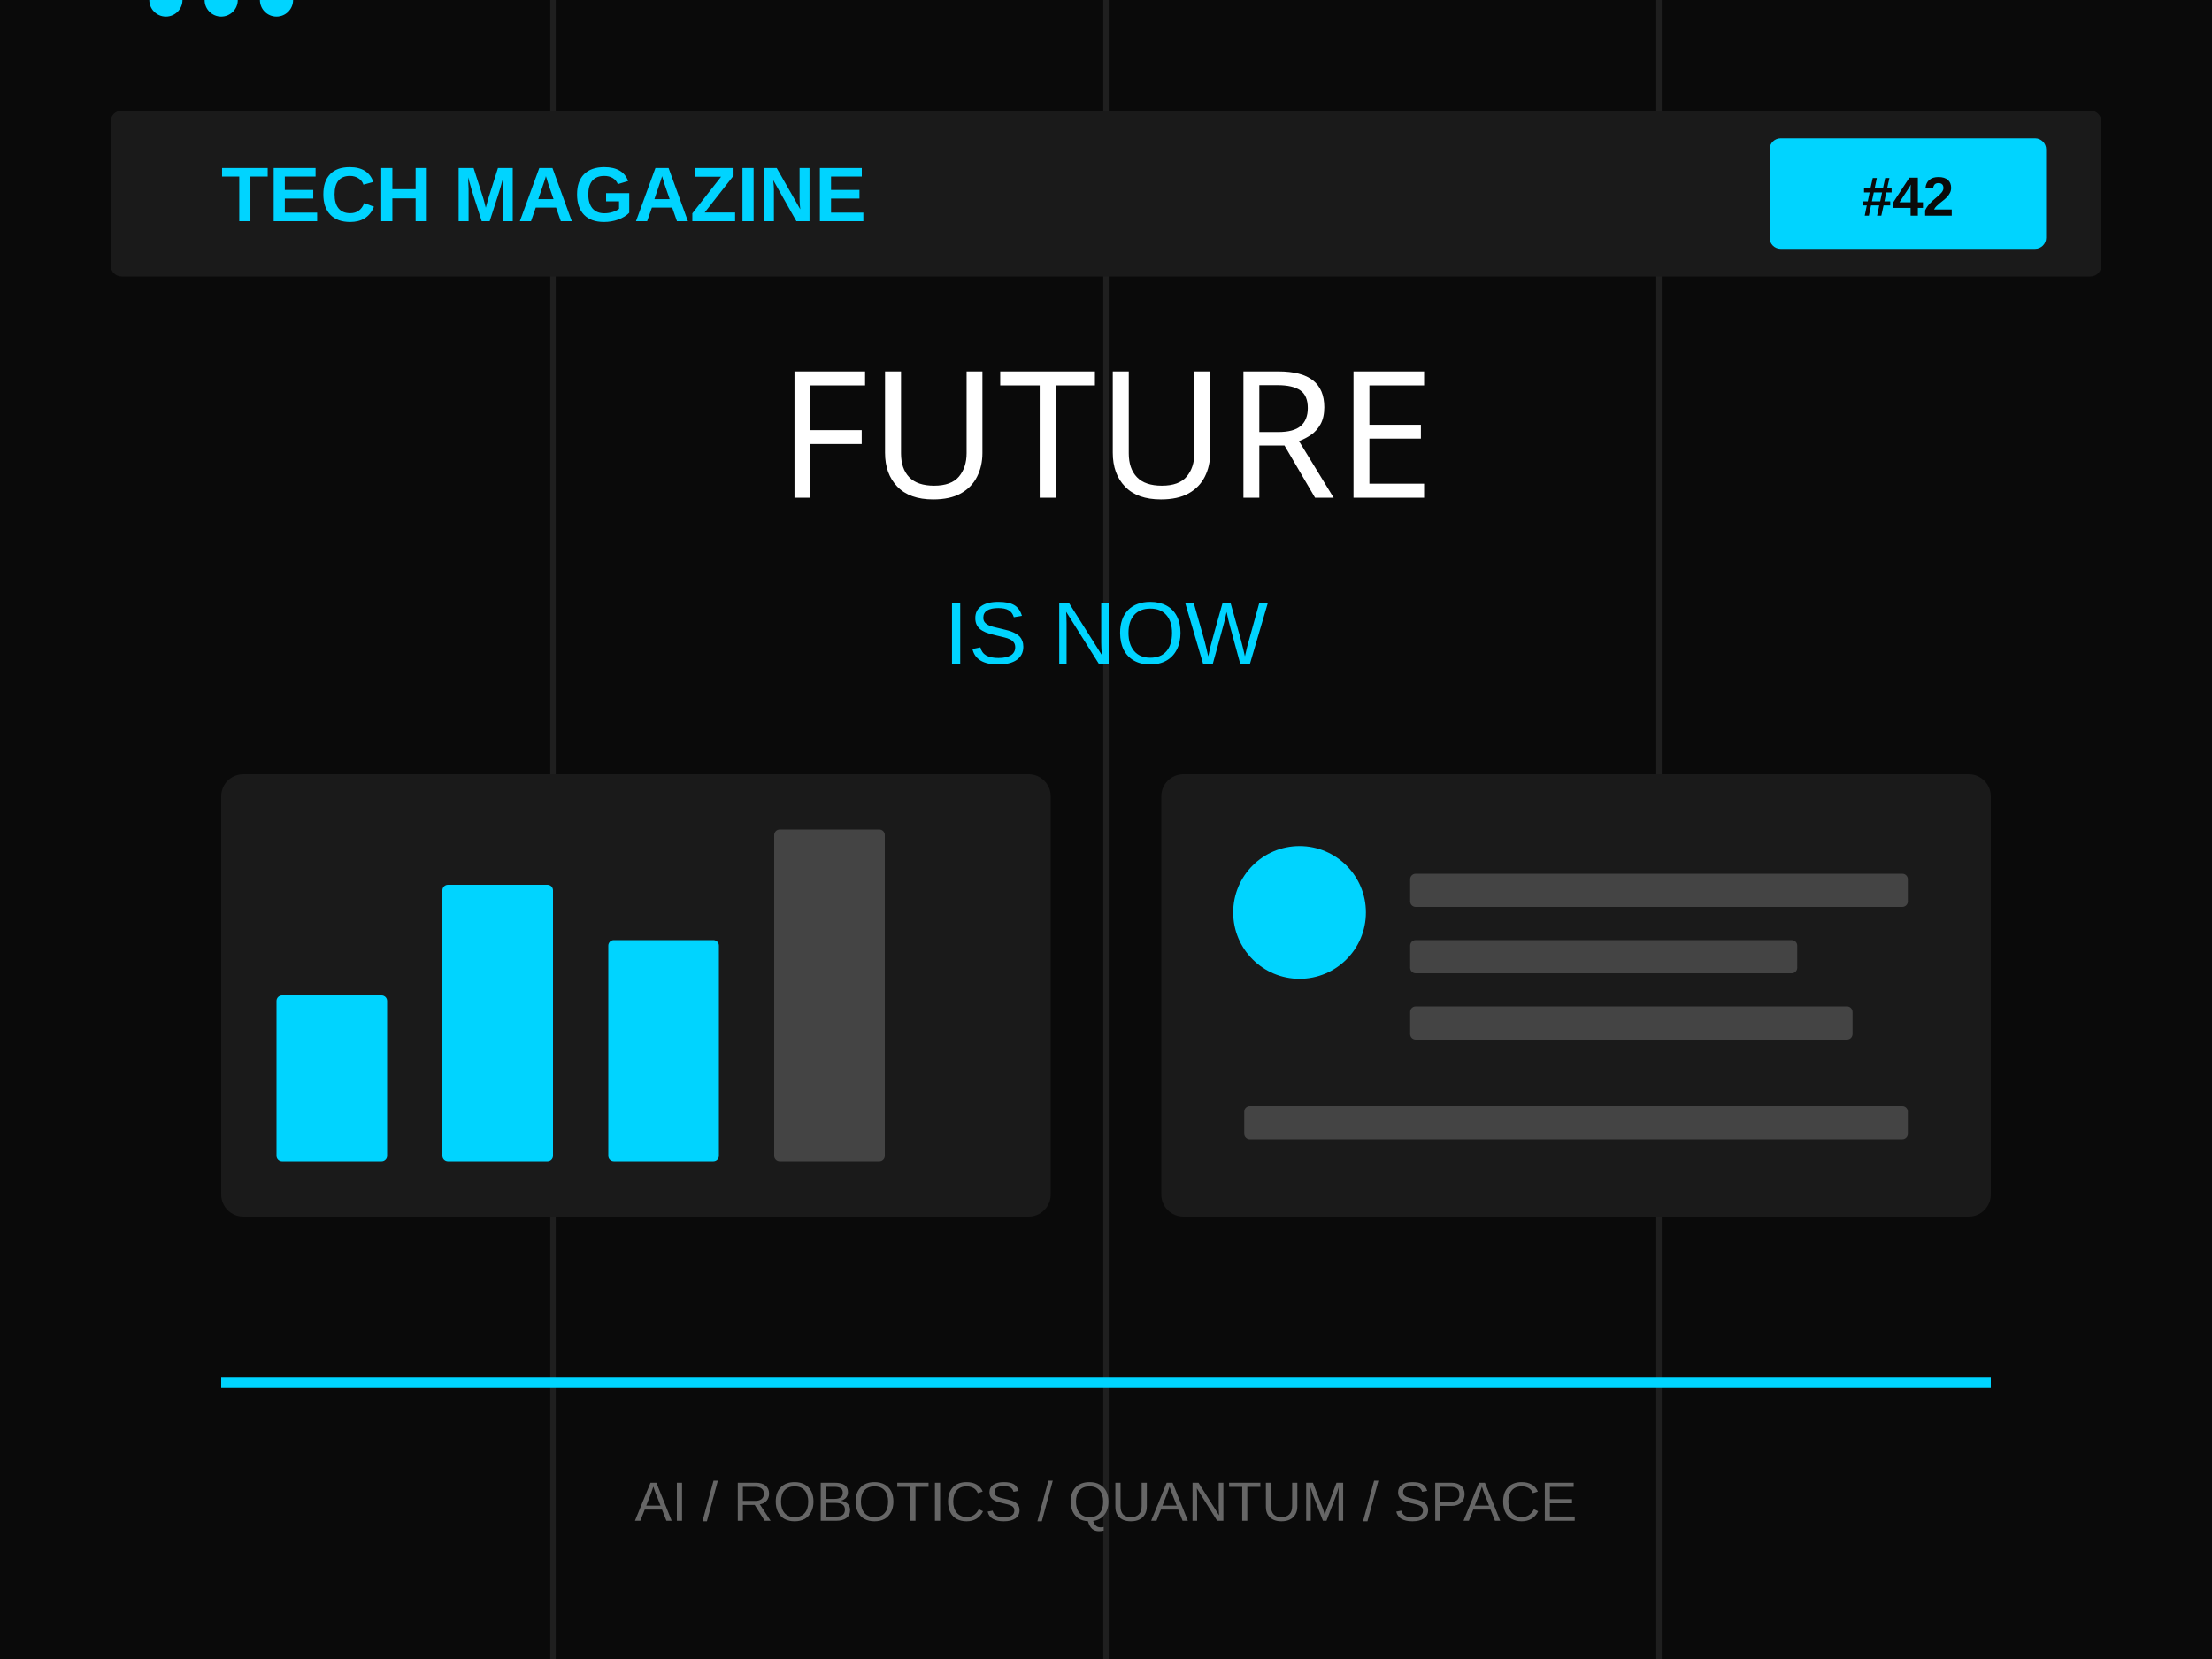
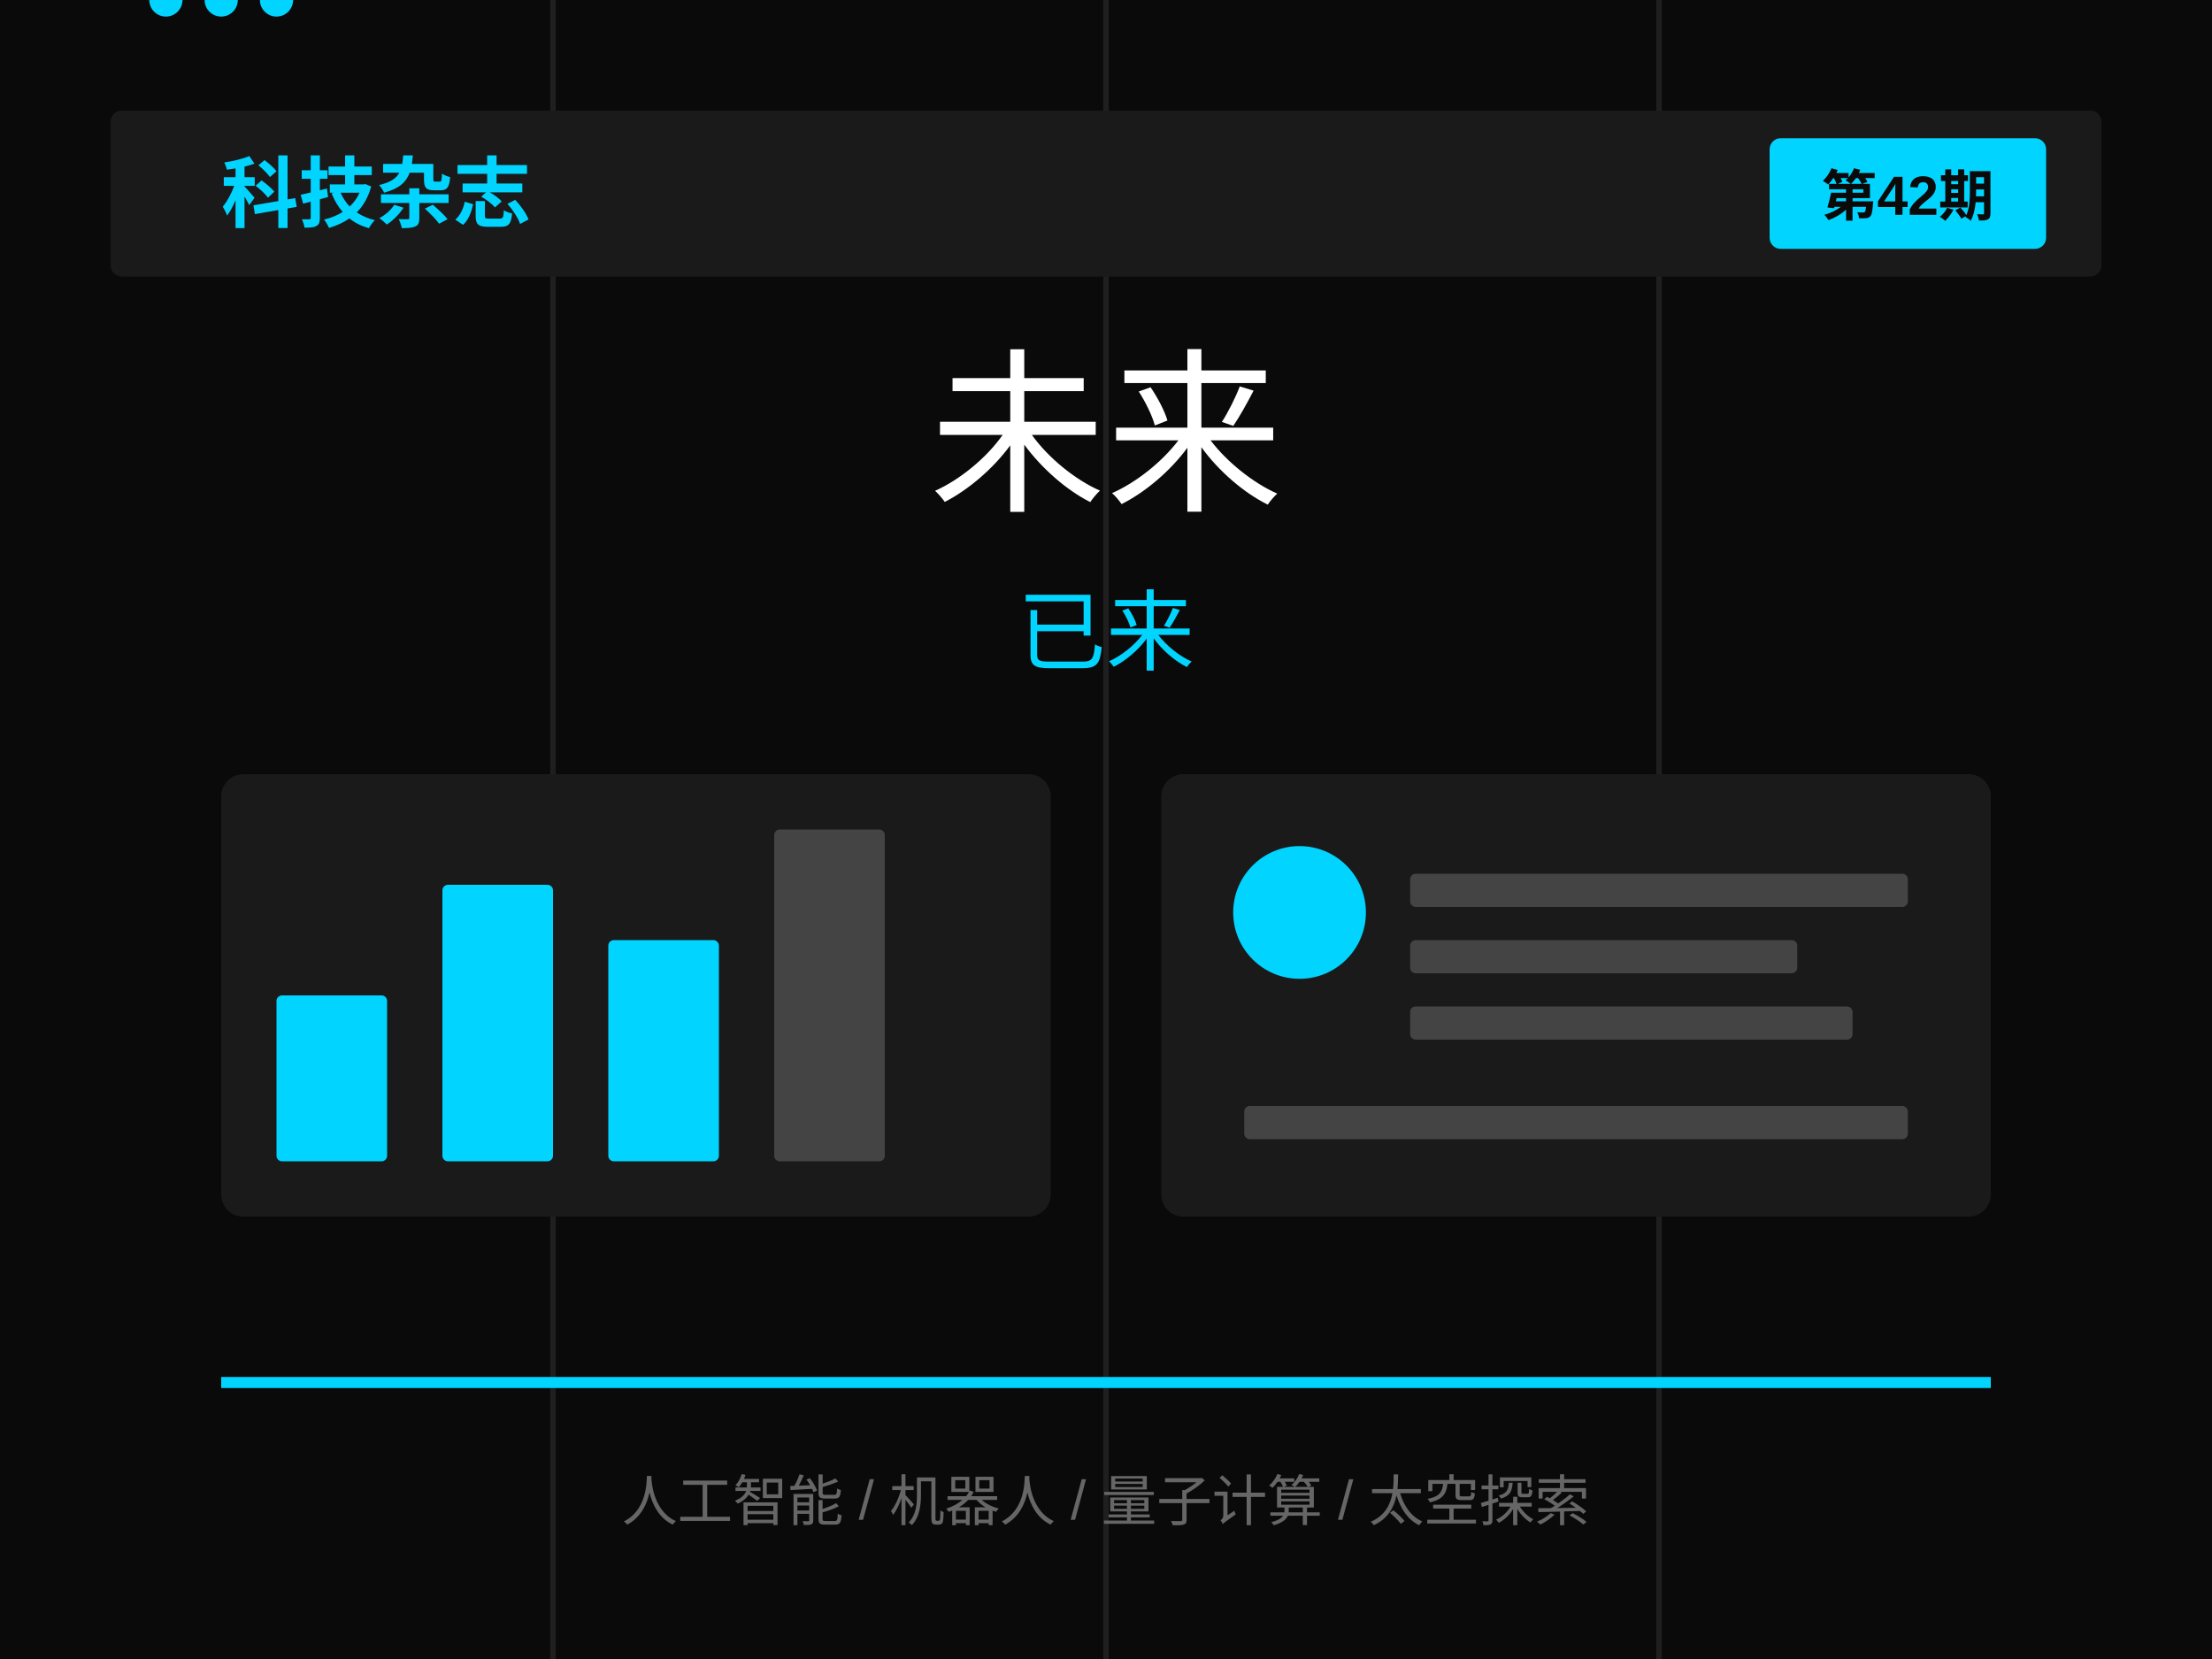
<svg xmlns="http://www.w3.org/2000/svg" viewBox="0 0 400 300">
  <rect id="background" class="background" width="400" height="300" fill="#0a0a0a" />
  <line id="grid-1" class="secondary" x1="100" y1="0" x2="100" y2="300" stroke="#333333" stroke-width="1" opacity="0.5" />
  <line id="grid-2" class="secondary" x1="200" y1="0" x2="200" y2="300" stroke="#333333" stroke-width="1" opacity="0.5" />
  <line id="grid-3" class="secondary" x1="300" y1="0" x2="300" y2="300" stroke="#333333" stroke-width="1" opacity="0.5" />
  <rect id="header-bar" class="primary" x="20" y="20" width="360" height="30" rx="2" fill="#1a1a1a" />
-   <text id="tech-title" class="text" x="40" y="40" font-family="Arial, sans-serif" font-size="14" font-weight="bold" fill="#00d4ff" data-fixed-color="black">TECH MAGAZINE</text>
+   <text id="tech-title" class="text" x="40" y="40" font-family="Arial, sans-serif" font-size="14" font-weight="bold" fill="#00d4ff" data-fixed-color="black">科技杂志</text>
  <rect id="header-accent" class="accent" x="320" y="25" width="50" height="20" rx="2" fill="#00d4ff" />
-   <text id="issue-num" class="text" x="345" y="39" text-anchor="middle" font-family="Arial, sans-serif" font-size="10" font-weight="bold" fill="#0a0a0a" data-fixed-color="black">#42</text>
-   <text id="main-headline" class="text" x="200" y="90" text-anchor="middle" font-family="Arial Black, sans-serif" font-size="32" fill="#ffffff" data-fixed-color="black">FUTURE</text>
-   <text id="sub-headline" class="accent" x="200" y="120" text-anchor="middle" font-family="Arial, sans-serif" font-size="16" fill="#00d4ff" data-fixed-color="black">IS NOW</text>
+   <text id="issue-num" class="text" x="345" y="39" text-anchor="middle" font-family="Arial, sans-serif" font-size="10" font-weight="bold" fill="#0a0a0a" data-fixed-color="black">第42期</text>
+   <text id="main-headline" class="text" x="200" y="90" text-anchor="middle" font-family="Arial Black, sans-serif" font-size="32" fill="#ffffff" data-fixed-color="black">未来</text>
+   <text id="sub-headline" class="accent" x="200" y="120" text-anchor="middle" font-family="Arial, sans-serif" font-size="16" fill="#00d4ff" data-fixed-color="black">已来</text>
  <rect id="chart-bg" class="secondary" x="40" y="140" width="150" height="80" rx="4" fill="#1a1a1a" />
  <rect id="bar-1" class="accent" x="50" y="180" width="20" height="30" rx="1" fill="#00d4ff" />
  <rect id="bar-2" class="accent" x="80" y="160" width="20" height="50" rx="1" fill="#00d4ff" />
  <rect id="bar-3" class="accent" x="110" y="170" width="20" height="40" rx="1" fill="#00d4ff" />
  <rect id="bar-4" class="primary" x="140" y="150" width="20" height="60" rx="1" fill="#444444" />
  <rect id="info-card" class="secondary" x="210" y="140" width="150" height="80" rx="4" fill="#1a1a1a" />
  <circle id="info-icon" class="accent" cx="235" cy="165" r="12" fill="#00d4ff" />
  <rect id="info-line-1" class="primary" x="255" y="158" width="90" height="6" rx="1" fill="#444444" />
  <rect id="info-line-2" class="primary" x="255" y="170" width="70" height="6" rx="1" fill="#444444" />
  <rect id="info-line-3" class="primary" x="255" y="182" width="80" height="6" rx="1" fill="#444444" />
  <rect id="info-line-4" class="primary" x="225" y="200" width="120" height="6" rx="1" fill="#444444" />
  <line id="bottom-line" class="accent" x1="40" y1="250" x2="360" y2="250" stroke="#00d4ff" stroke-width="2" />
-   <text id="footer-text" class="text" x="200" y="275" text-anchor="middle" font-family="Arial, sans-serif" font-size="10" fill="#666666" data-fixed-color="black">AI / ROBOTICS / QUANTUM / SPACE</text>
+   <text id="footer-text" class="text" x="200" y="275" text-anchor="middle" font-family="Arial, sans-serif" font-size="10" fill="#666666" data-fixed-color="black">人工智能 / 机器人 / 量子计算 / 太空探索</text>
  <circle id="deco-1" class="accent" cx="30" y="280" r="3" fill="#00d4ff" />
  <circle id="deco-2" class="accent" cx="40" y="280" r="3" fill="#00d4ff" />
  <circle id="deco-3" class="accent" cx="50" y="280" r="3" fill="#00d4ff" />
</svg>
